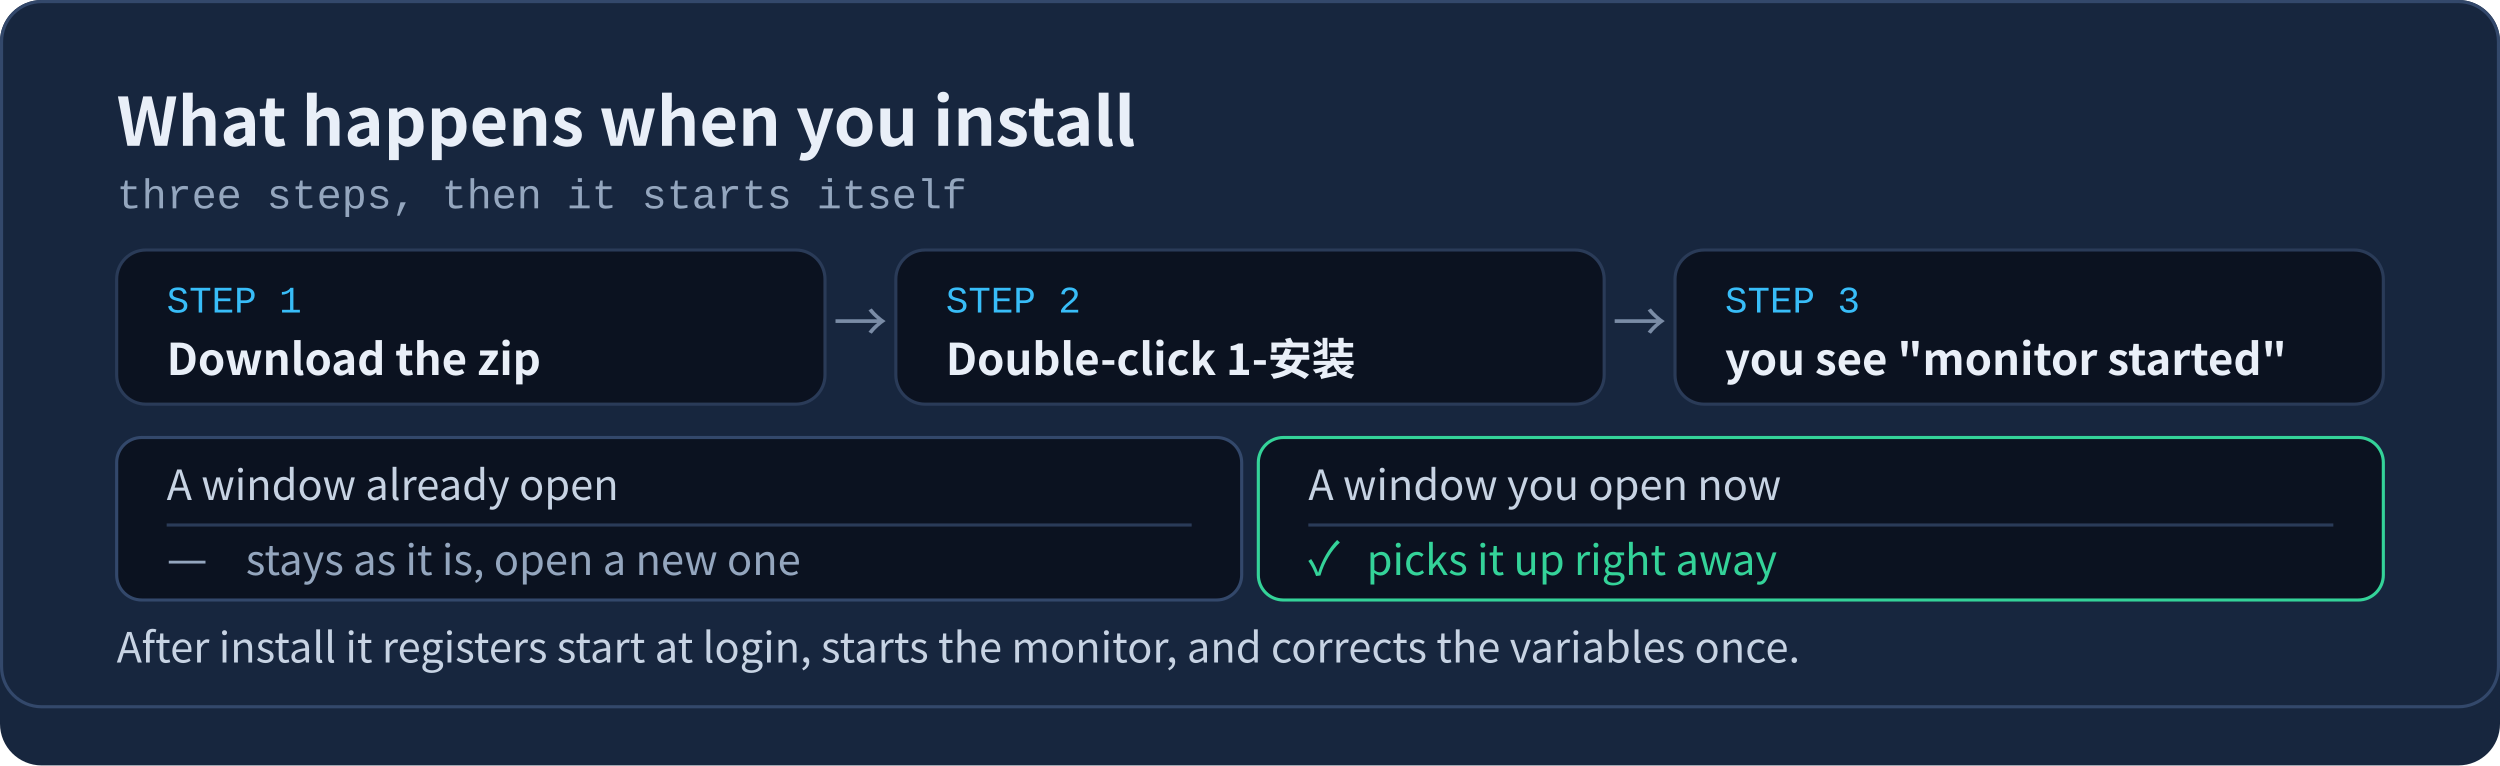
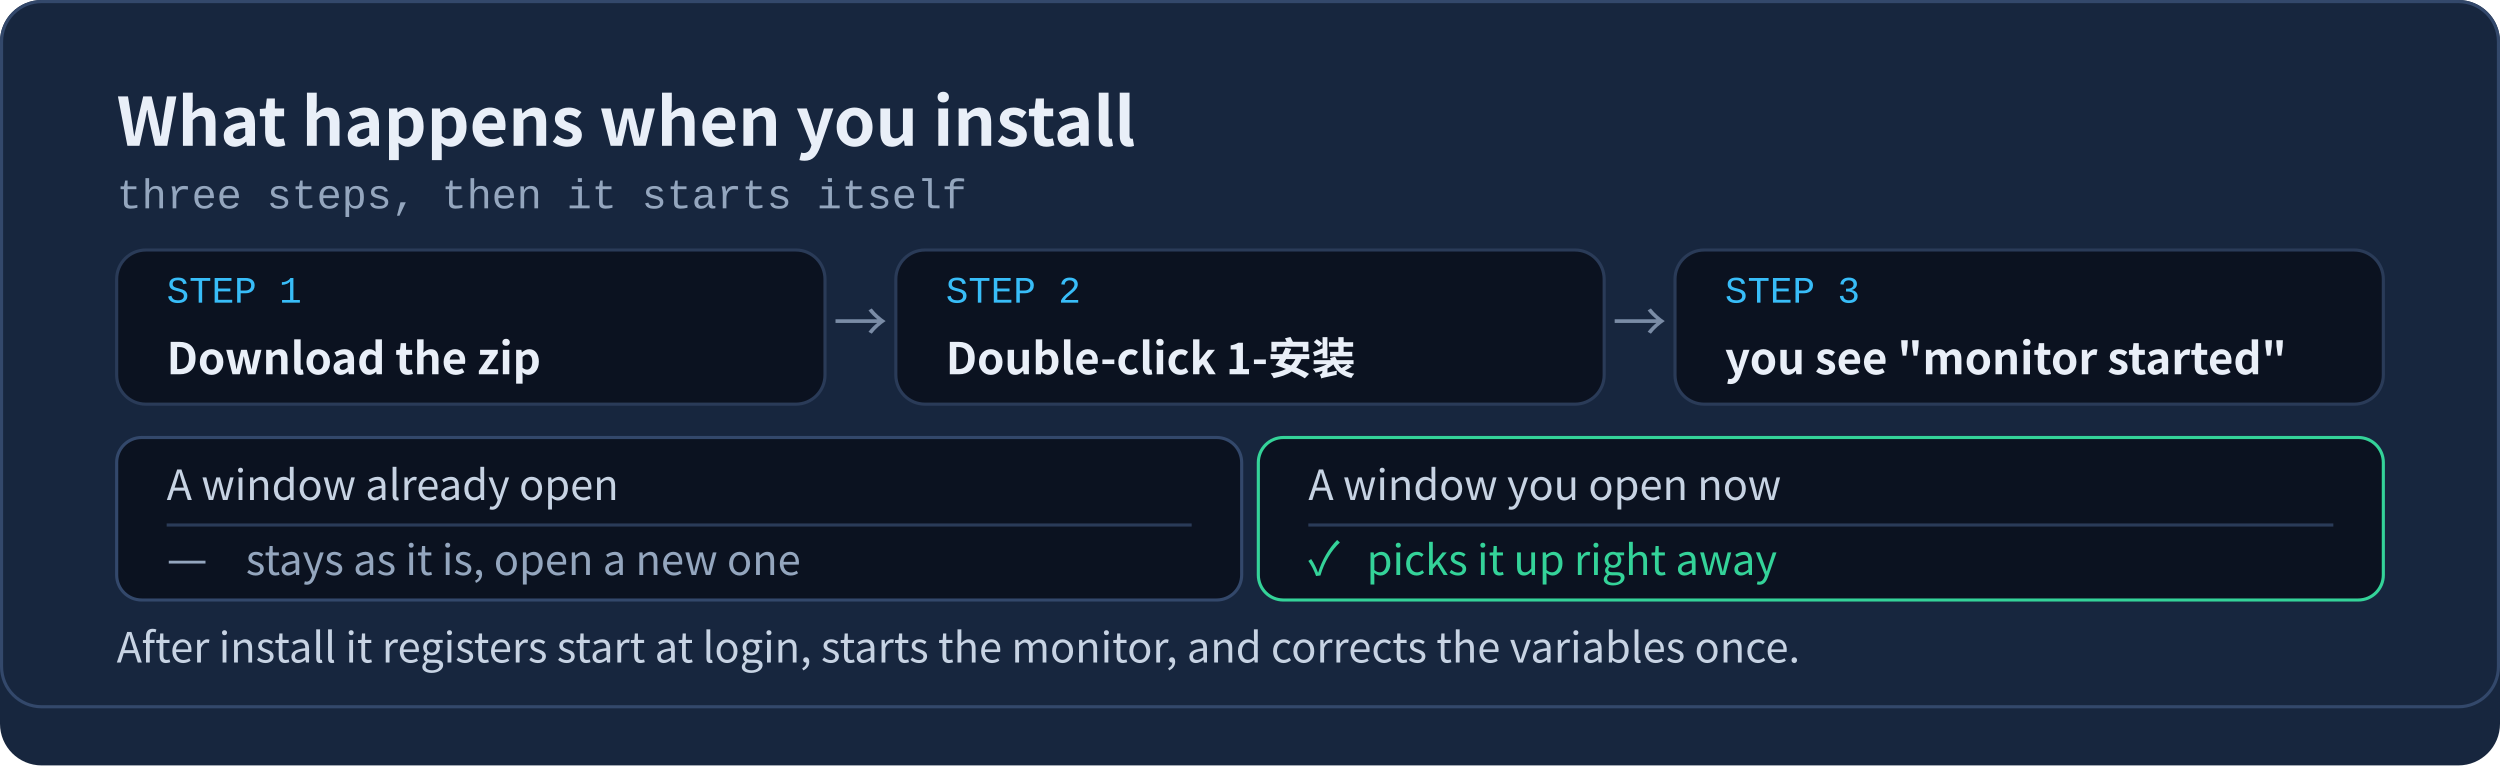
<svg xmlns="http://www.w3.org/2000/svg" width="1200" height="367.4" viewBox="0 0 1200 367.4" role="img" aria-labelledby="firstTitle firstDesc">
  <rect width="1200" height="367.4" rx="20" fill="#17263E" />
  <rect x="0.75" y="0.75" width="1198.5" height="338.5" rx="19.25" fill="none" stroke="#33486B" stroke-width="1.5" />
  <g id="heading" font-family="-apple-system, BlinkMacSystemFont, 'Segoe UI', 'PingFang SC', 'Noto Sans CJK SC', sans-serif">
    <text x="56" y="70" font-size="32" font-weight="700" fill="#E9EFF8">What happens when you install</text>
    <text x="56" y="100" font-family="ui-monospace, SFMono-Regular, Menlo, Consolas, 'Liberation Mono', monospace" font-size="20" fill="#94A6BE">three steps, then it starts itself</text>
  </g>
  <g id="steps" font-family="-apple-system, BlinkMacSystemFont, 'Segoe UI', 'PingFang SC', 'Noto Sans CJK SC', sans-serif">
    <rect x="56" y="120" width="340" height="74" rx="14" fill="#0B1220" stroke="#2A3B58" stroke-width="1.5" />
-     <text x="80" y="150" font-family="ui-monospace, SFMono-Regular, Menlo, Consolas, 'Liberation Mono', monospace" font-size="18" fill="#38BDF8">STEP 1</text>
-     <text x="80" y="180" font-size="21" font-weight="700" fill="#E9EFF8">Download the zip</text>
+     <text x="80" y="140.5" dominant-baseline="central" font-family="ui-monospace, SFMono-Regular, Menlo, Consolas, 'Liberation Mono', monospace" font-size="18" fill="#38BDF8">STEP 1</text>
+     <text x="80" y="170.5" dominant-baseline="central" font-size="21" font-weight="700" fill="#E9EFF8">Download the zip</text>
    <rect x="430" y="120" width="340" height="74" rx="14" fill="#0B1220" stroke="#2A3B58" stroke-width="1.5" />
-     <text x="454" y="150" font-family="ui-monospace, SFMono-Regular, Menlo, Consolas, 'Liberation Mono', monospace" font-size="18" fill="#38BDF8">STEP 2</text>
-     <text x="454" y="180" font-size="21" font-weight="700" fill="#E9EFF8">Double-click 1-安装</text>
+     <text x="454" y="140.5" dominant-baseline="central" font-family="ui-monospace, SFMono-Regular, Menlo, Consolas, 'Liberation Mono', monospace" font-size="18" fill="#38BDF8">STEP 2</text>
+     <text x="454" y="170.5" dominant-baseline="central" font-size="21" font-weight="700" fill="#E9EFF8">Double-click 1-安装</text>
    <rect x="804" y="120" width="340" height="74" rx="14" fill="#0B1220" stroke="#2A3B58" stroke-width="1.5" />
-     <text x="828" y="150" font-family="ui-monospace, SFMono-Regular, Menlo, Consolas, 'Liberation Mono', monospace" font-size="18" fill="#38BDF8">STEP 3</text>
-     <text x="828" y="180" font-size="21" font-weight="700" fill="#E9EFF8">you see "monitor started"</text>
+     <text x="828" y="140.5" dominant-baseline="central" font-family="ui-monospace, SFMono-Regular, Menlo, Consolas, 'Liberation Mono', monospace" font-size="18" fill="#38BDF8">STEP 3</text>
+     <text x="828" y="170.5" dominant-baseline="central" font-size="21" font-weight="700" fill="#E9EFF8">you see "monitor started"</text>
  </g>
  <g id="step-arrows" font-family="-apple-system, BlinkMacSystemFont, 'Segoe UI', 'PingFang SC', 'Noto Sans CJK SC', sans-serif" font-size="26" fill="#7A8CA6" text-anchor="middle">
    <text x="413" y="164">→</text>
    <text x="787" y="164">→</text>
  </g>
  <g id="windows" font-family="-apple-system, BlinkMacSystemFont, 'Segoe UI', 'PingFang SC', 'Noto Sans CJK SC', sans-serif">
    <rect x="56" y="210" width="540" height="78" rx="12" fill="#0B1220" stroke="#33486B" stroke-width="1.5" />
    <text x="80" y="240" font-size="20" fill="#C7D3E3">A window already open</text>
    <path d="M80 252H572" fill="none" stroke="#2A3B58" stroke-width="1.5" />
    <text x="80" y="276" font-size="22" fill="#94A6BE">—</text>
    <text x="118" y="276" font-size="20" fill="#94A6BE">stays as it is, open a new one</text>
    <rect x="604" y="210" width="540" height="78" rx="12" fill="#0B1220" stroke="#34D399" stroke-width="1.5" />
    <text x="628" y="240" font-size="20" fill="#C7D3E3">A window you open now</text>
    <path d="M628 252H1120" fill="none" stroke="#2A3B58" stroke-width="1.5" />
    <text x="628" y="276" font-size="22" fill="#34D399">✓</text>
    <text x="656" y="276" font-size="20" fill="#34D399">picks it up right away</text>
  </g>
  <text x="56" y="318" font-family="-apple-system, BlinkMacSystemFont, 'Segoe UI', 'PingFang SC', 'Noto Sans CJK SC', sans-serif" font-size="20" fill="#C7D3E3">After install it registers start at login, starts the monitor, and corrects the variables once.</text>
</svg>
